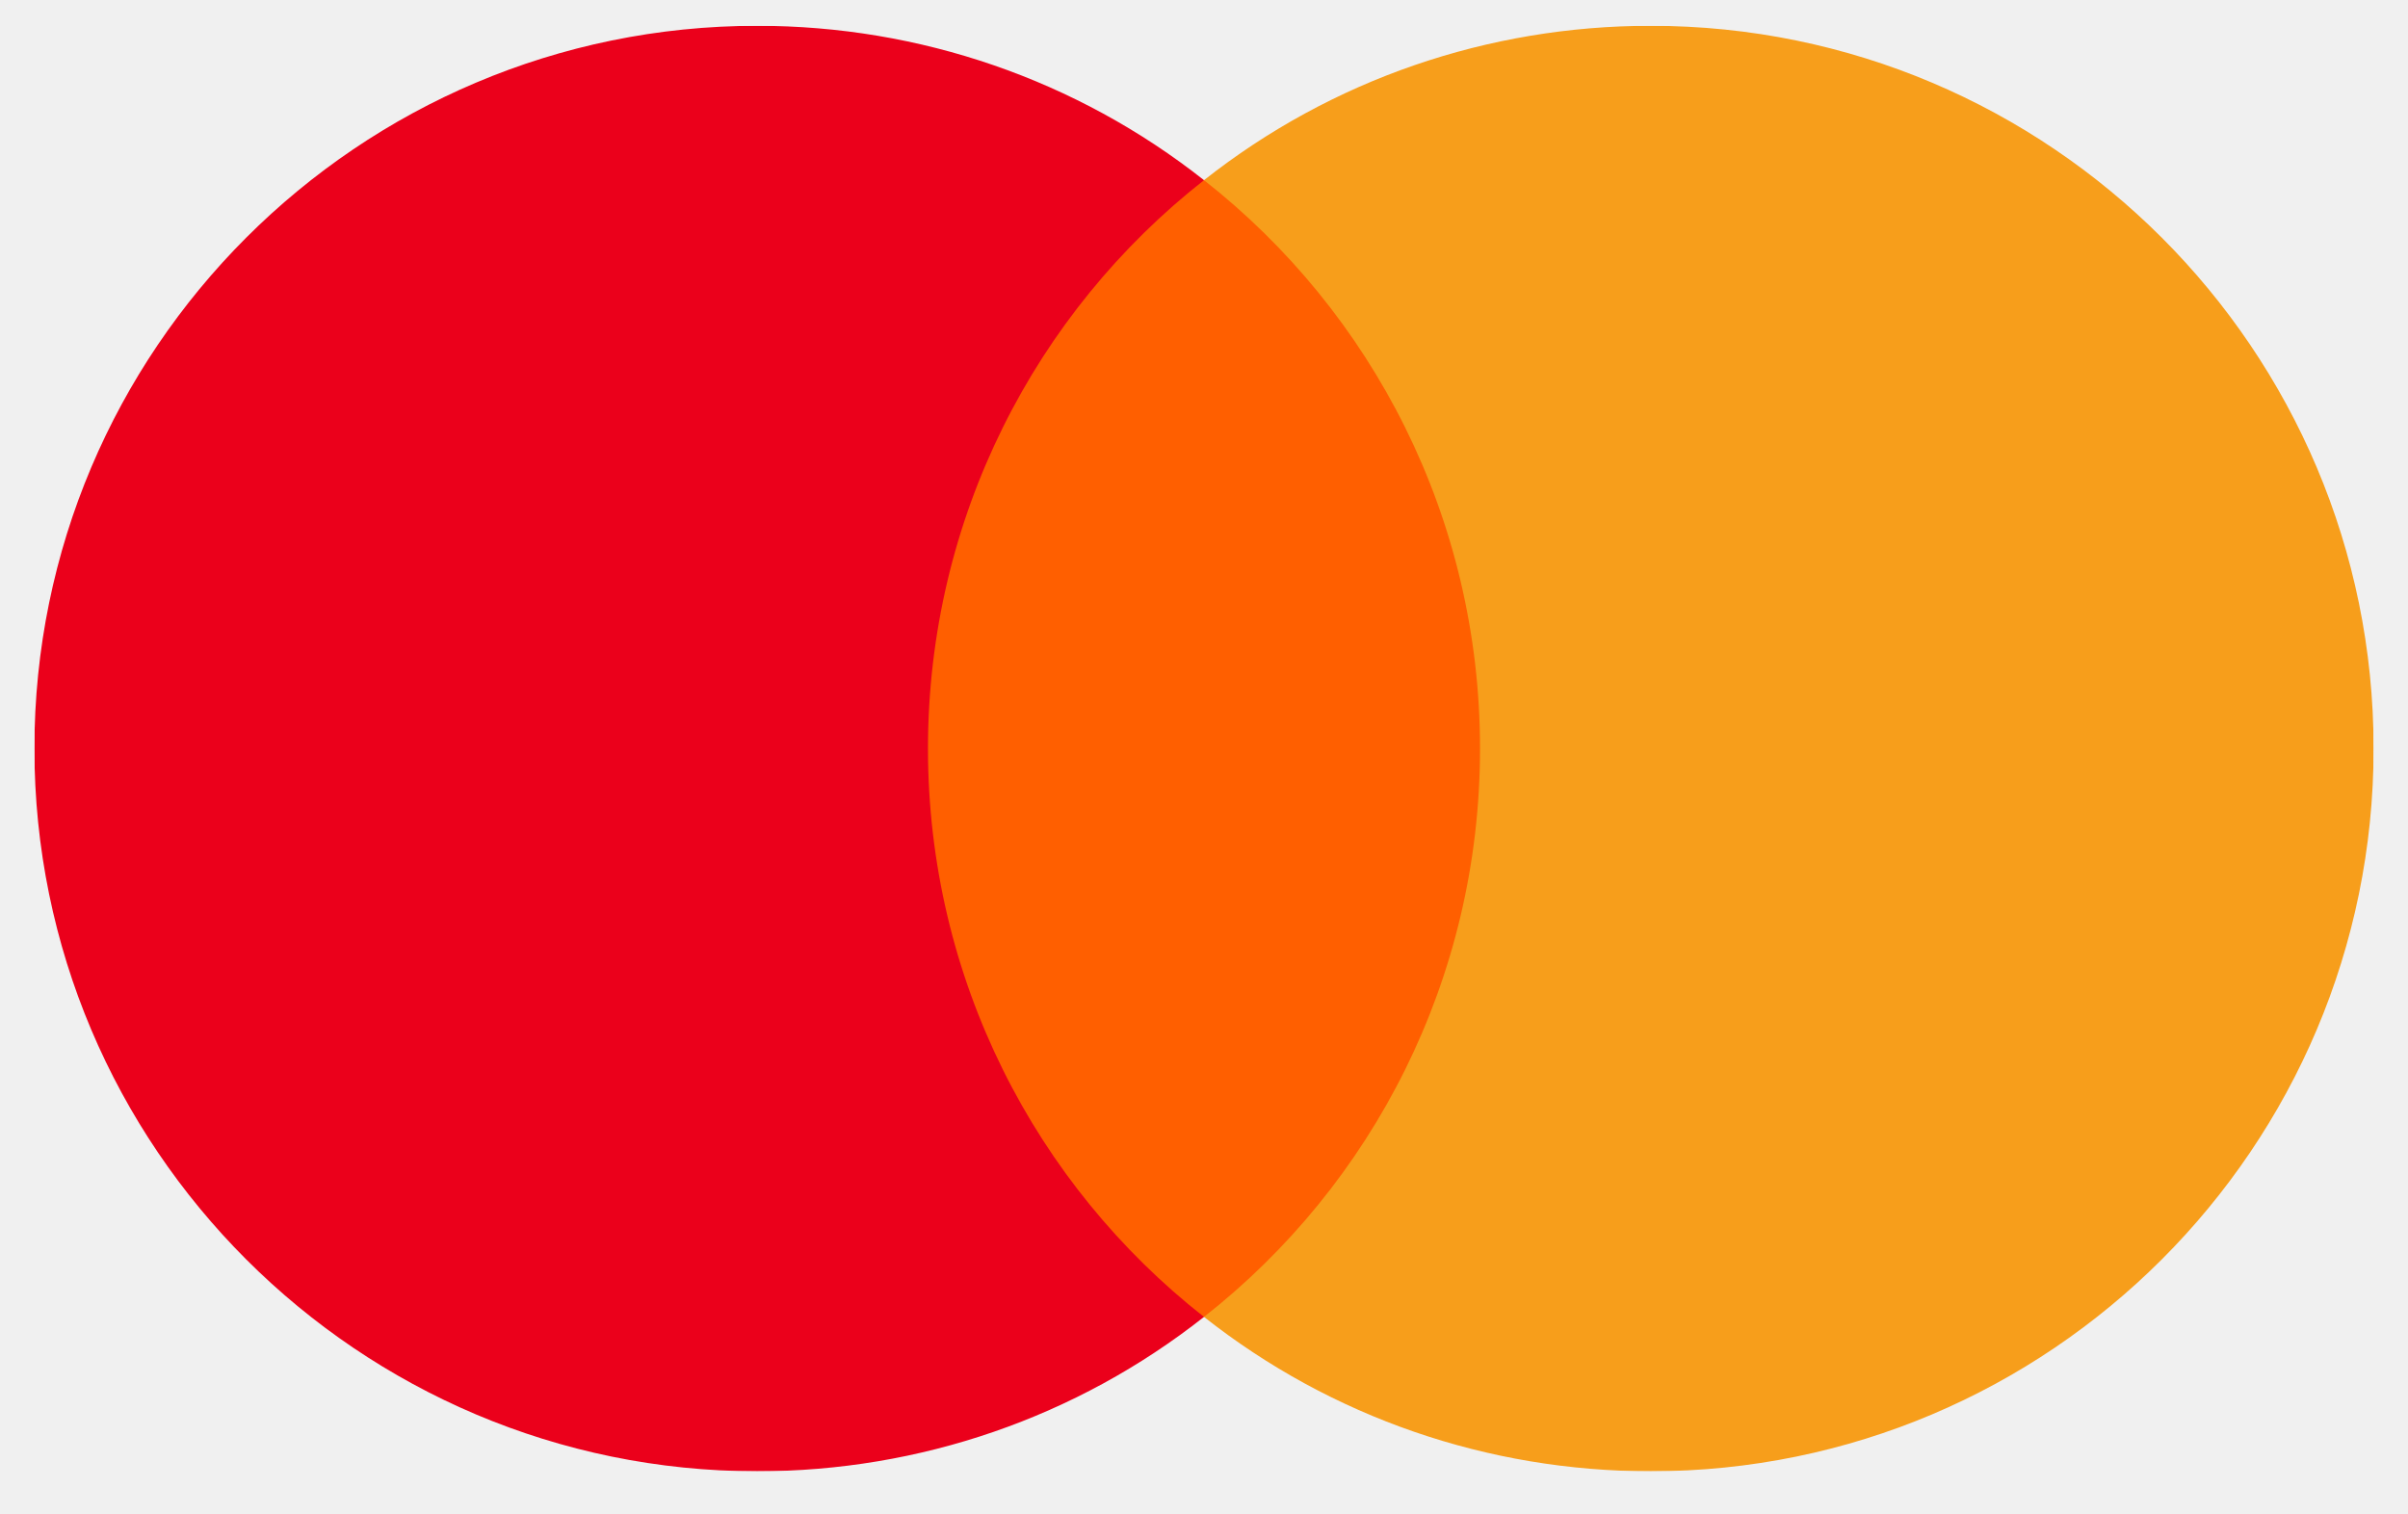
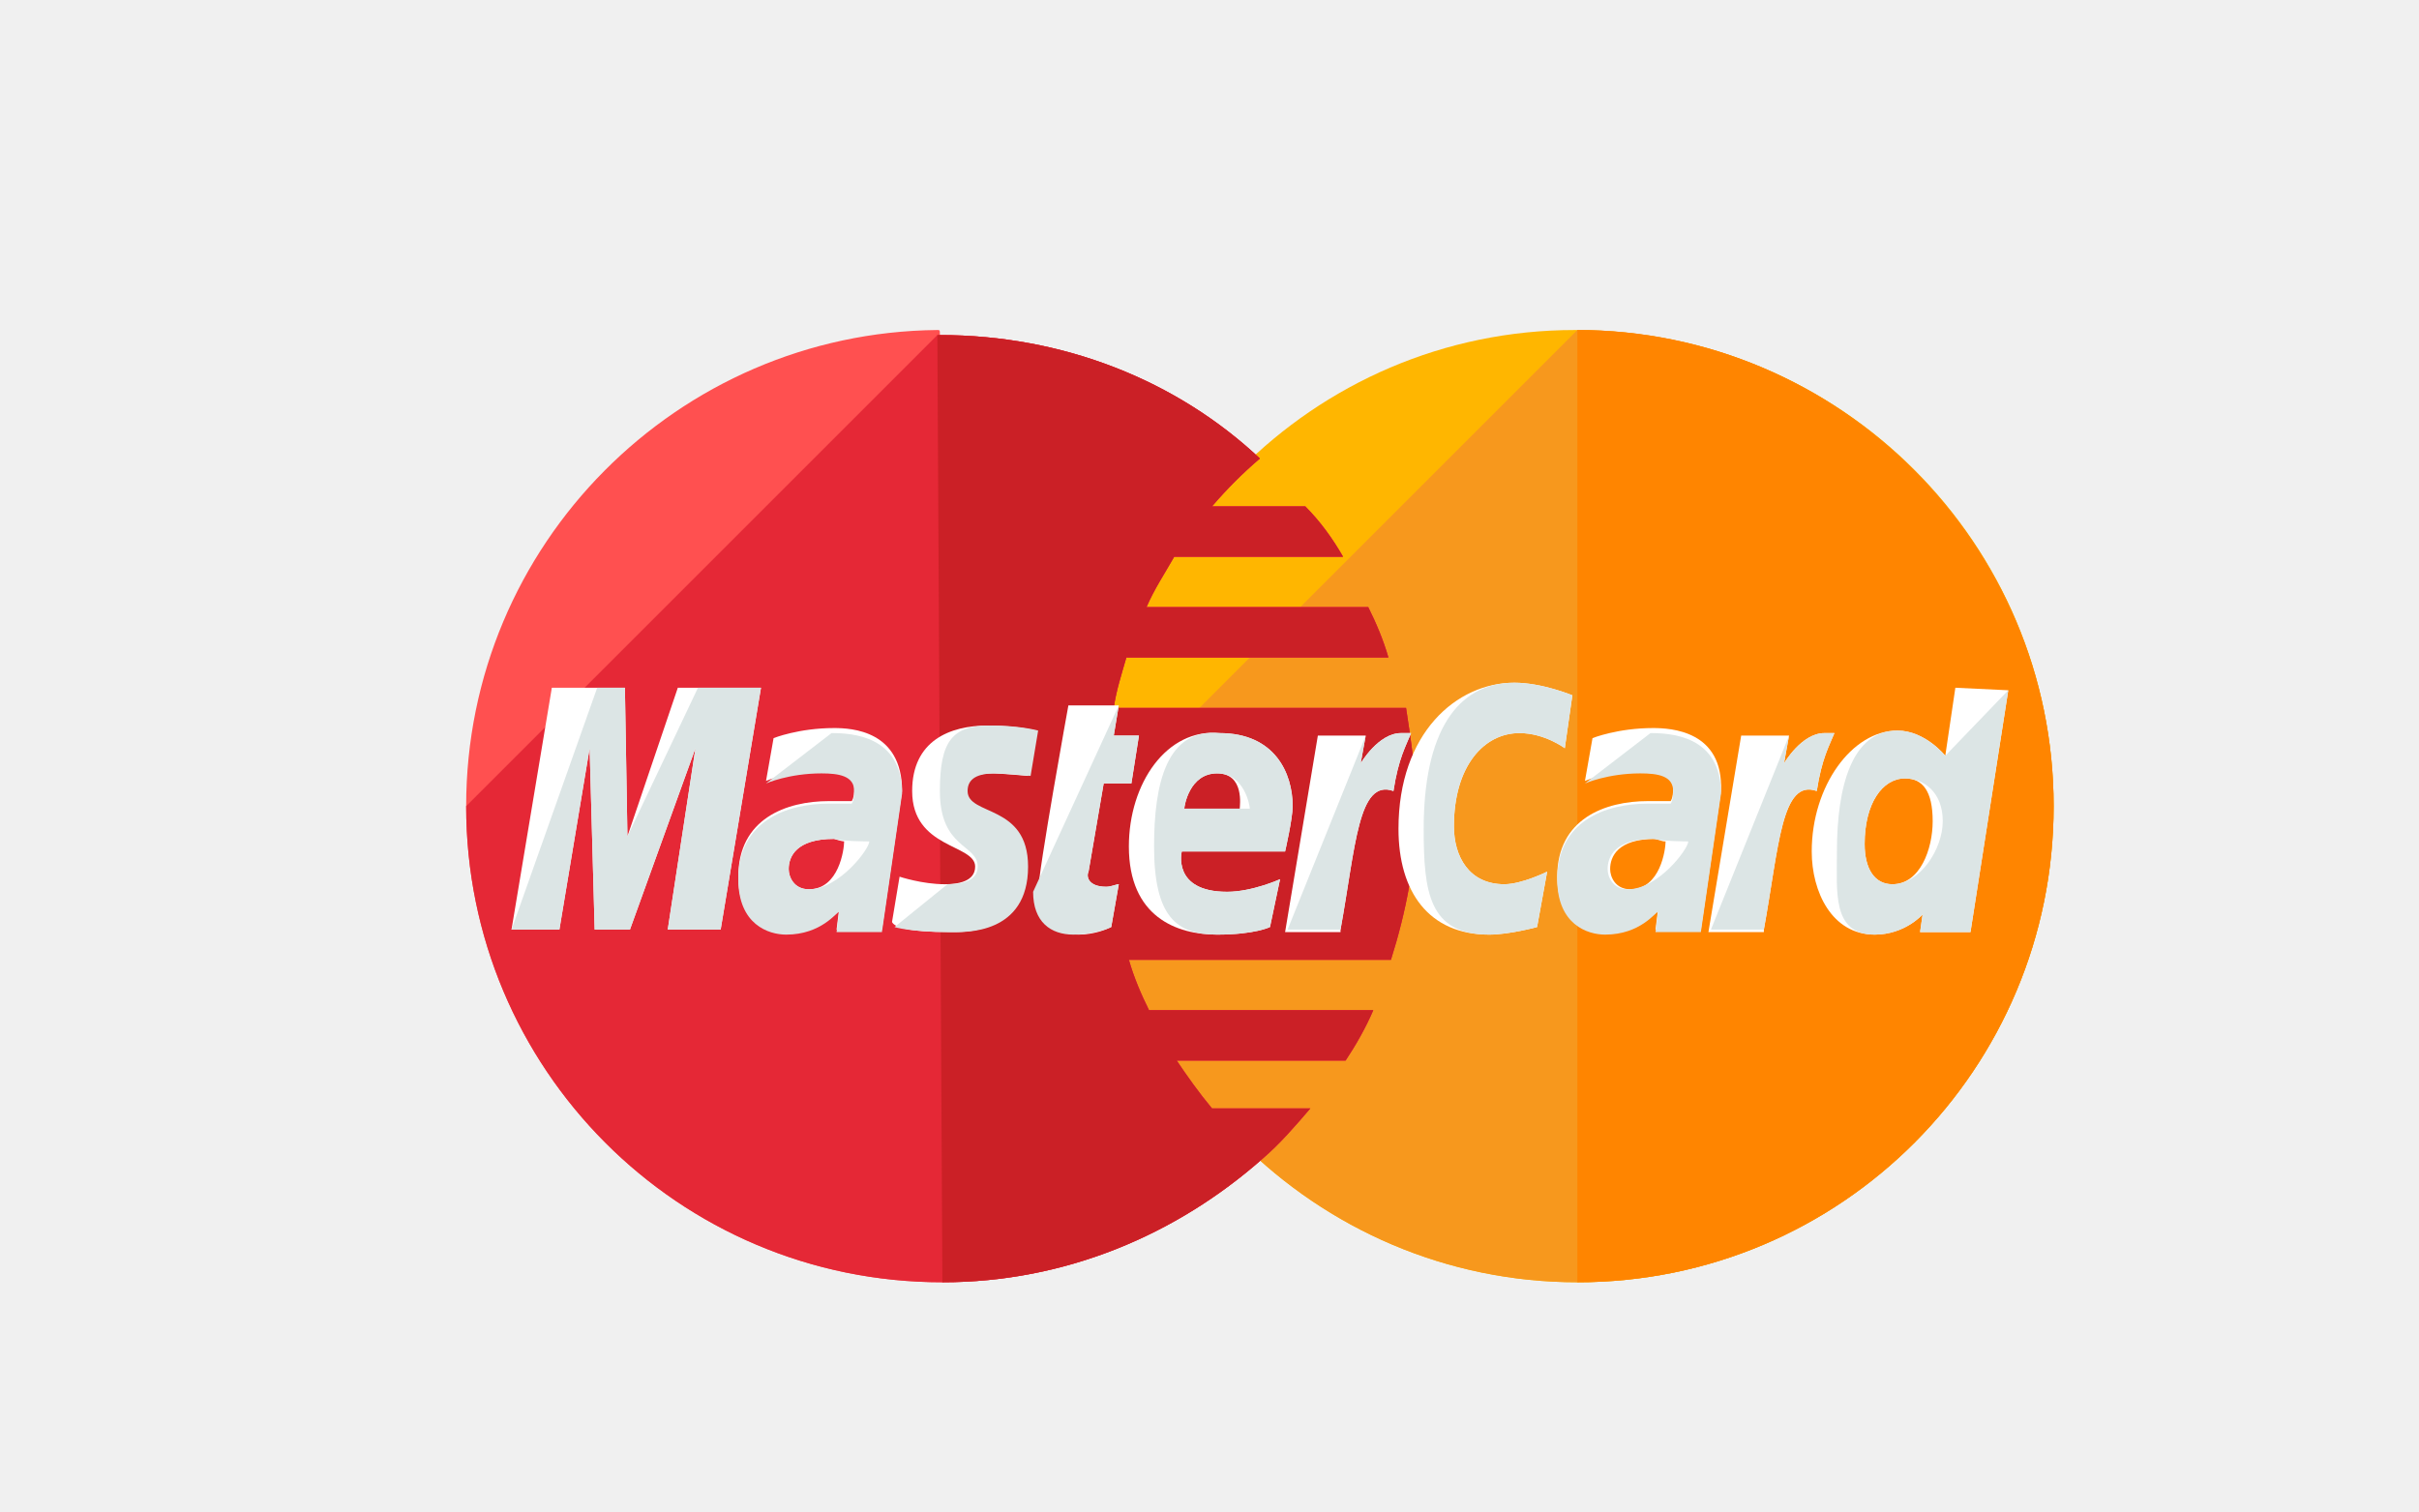
- <svg xmlns="http://www.w3.org/2000/svg" className="flex-shrink-0 kbkb7 h-auto" width="35" height="22" viewBox="0 0 35 22" fill="none">
-   <mask id="mask0_666_271011" maskUnits="userSpaceOnUse" x="0" y="0" width="35" height="22">
-     <path d="M34.5 0.375H0.5V21.387H34.5V0.375Z" fill="white" />
-   </mask>
-   <g mask="url(#mask0_666_271011)">
-     <path d="M22.09 19.143H12.91V2.619H22.09V19.143Z" fill="#FF5F00" />
-     <path d="M13.488 10.881C13.488 7.532 15.052 4.54 17.5 2.619C15.647 1.157 13.369 0.375 11.006 0.375C5.209 0.375 0.5 5.084 0.5 10.881C0.5 16.678 5.209 21.387 11.006 21.387C13.369 21.387 15.647 20.605 17.5 19.143C15.052 17.222 13.488 14.23 13.488 10.881Z" fill="#EB001B" />
-     <path d="M34.5 10.881C34.5 16.678 29.791 21.387 23.994 21.387C21.631 21.387 19.353 20.605 17.5 19.143C19.948 17.222 21.512 14.23 21.512 10.881C21.512 7.532 19.948 4.54 17.5 2.619C19.353 1.157 21.631 0.375 23.994 0.375C29.791 0.375 34.5 5.084 34.5 10.881Z" fill="#F79E1B" />
+ <svg xmlns="http://www.w3.org/2000/svg" enable-background="new 0 0 64 64" height="40" width="64px" id="Layer_1" version="1.1" viewBox="0 0 60 60" xml:space="preserve">
+   <g>
+     <g>
+       <g>
+         <path d="M63.5,32c0,10.4-8.4,18.9-18.9,18.9c-10.4,0-18.9-8.5-18.9-18.9v0c0-10.4,8.4-18.9,18.8-18.9     C55.1,13.1,63.5,21.6,63.5,32C63.5,32,63.5,32,63.5,32z" fill="#FFB600" />
+       </g>
+     </g>
+     <g>
+       <g>
+         <path d="M44.6,13.1c10.4,0,18.9,8.5,18.9,18.9c0,0,0,0,0,0c0,10.4-8.4,18.9-18.9,18.9c-10.4,0-18.9-8.5-18.9-18.9     " fill="#F7981D" />
+       </g>
+     </g>
+     <g>
+       <g>
+         <path d="M44.6,13.1c10.4,0,18.9,8.5,18.9,18.9c0,0,0,0,0,0c0,10.4-8.4,18.9-18.9,18.9" fill="#FF8500" />
+       </g>
+     </g>
+     <g>
+       <g>
+         <path d="M19.2,13.1C8.9,13.2,0.5,21.6,0.5,32c0,10.4,8.4,18.9,18.9,18.9c4.9,0,9.3-1.9,12.7-4.9l0,0h0     c0.7-0.6,1.3-1.3,1.9-2h-3.9c-0.5-0.6-1-1.3-1.4-1.9h6.7c0.4-0.6,0.8-1.3,1.1-2h-8.9c-0.3-0.6-0.6-1.3-0.8-2h10.4     c0.6-1.9,1-3.9,1-6c0-1.4-0.2-2.7-0.4-4H26.2c0.1-0.7,0.3-1.3,0.5-2h10.4c-0.2-0.7-0.5-1.4-0.8-2h-8.8c0.3-0.7,0.7-1.3,1.1-2h6.7     c-0.4-0.7-0.9-1.4-1.5-2h-3.7c0.6-0.7,1.2-1.3,1.9-1.9c-3.3-3.1-7.8-4.9-12.7-4.9C19.3,13.1,19.3,13.1,19.2,13.1z" fill="#FF5050" />
+       </g>
+     </g>
+     <g>
+       <g>
+         <path d="M0.5,32c0,10.4,8.4,18.9,18.9,18.9c4.9,0,9.3-1.9,12.7-4.9l0,0h0c0.7-0.6,1.3-1.3,1.9-2h-3.9     c-0.5-0.6-1-1.3-1.4-1.9h6.7c0.4-0.6,0.8-1.3,1.1-2h-8.9c-0.3-0.6-0.6-1.3-0.8-2h10.4c0.6-1.9,1-3.9,1-6c0-1.4-0.2-2.7-0.4-4     H26.2c0.1-0.7,0.3-1.3,0.5-2h10.4c-0.2-0.7-0.5-1.4-0.8-2h-8.8c0.3-0.7,0.7-1.3,1.1-2h6.7c-0.4-0.7-0.9-1.4-1.5-2h-3.7     c0.6-0.7,1.2-1.3,1.9-1.9c-3.3-3.1-7.8-4.9-12.7-4.9c0,0-0.1,0-0.1,0" fill="#E52836" />
+       </g>
+     </g>
+     <g>
+       <g>
+         <path d="M19.4,50.9c4.9,0,9.3-1.9,12.7-4.9l0,0h0c0.7-0.6,1.3-1.3,1.9-2h-3.9c-0.5-0.6-1-1.3-1.4-1.9h6.7     c0.4-0.6,0.8-1.3,1.1-2h-8.9c-0.3-0.6-0.6-1.3-0.8-2h10.4c0.6-1.9,1-3.9,1-6c0-1.4-0.2-2.7-0.4-4H26.2c0.1-0.7,0.3-1.3,0.5-2     h10.4c-0.2-0.7-0.5-1.4-0.8-2h-8.8c0.3-0.7,0.7-1.3,1.1-2h6.7c-0.4-0.7-0.9-1.4-1.5-2h-3.7c0.6-0.7,1.2-1.3,1.9-1.9     c-3.3-3.1-7.8-4.9-12.7-4.9c0,0-0.1,0-0.1,0" fill="#CB2026" />
+       </g>
+     </g>
+     <g>
+       <g>
+         <g>
+           <path d="M26.1,36.8l0.3-1.7c-0.1,0-0.3,0.1-0.5,0.1c-0.7,0-0.8-0.4-0.7-0.6l0.6-3.5h1.1l0.3-1.9h-1l0.2-1.2h-2      c0,0-1.2,6.6-1.2,7.4c0,1.2,0.7,1.7,1.6,1.7C25.4,37.1,25.9,36.9,26.1,36.8z" fill="#FFFFFF" />
+         </g>
+       </g>
+       <g>
+         <g>
+           <path d="M26.8,33.6c0,2.8,1.9,3.5,3.5,3.5c1.5,0,2.1-0.3,2.1-0.3l0.4-1.9c0,0-1.1,0.5-2.1,0.5      c-2.2,0-1.8-1.6-1.8-1.6h4.1c0,0,0.3-1.3,0.3-1.8c0-1.3-0.7-2.9-2.9-2.9C28.3,28.9,26.8,31.1,26.8,33.6z M30.3,30.7      c1.1,0,0.9,1.3,0.9,1.4H29C29,32,29.2,30.7,30.3,30.7z" fill="#FFFFFF" />
+         </g>
+       </g>
+       <g>
+         <g>
+           <path d="M43,36.8l0.4-2.2c0,0-1,0.5-1.7,0.5c-1.4,0-2-1.1-2-2.3c0-2.4,1.2-3.7,2.6-3.7c1,0,1.8,0.6,1.8,0.6      l0.3-2.1c0,0-1.2-0.5-2.3-0.5c-2.3,0-4.6,2-4.6,5.8c0,2.5,1.2,4.2,3.6,4.2C41.9,37.1,43,36.8,43,36.8z" fill="#FFFFFF" />
+         </g>
+       </g>
+       <g>
+         <g>
+           <path d="M15.1,28.9c-1.4,0-2.4,0.4-2.4,0.4l-0.3,1.7c0,0,0.9-0.4,2.2-0.4c0.7,0,1.3,0.1,1.3,0.7      c0,0.4-0.1,0.5-0.1,0.5s-0.6,0-0.9,0c-1.7,0-3.6,0.7-3.6,3c0,1.8,1.2,2.2,1.9,2.2c1.4,0,2-0.9,2.1-0.9l-0.1,0.8h1.8l0.8-5.5      C17.8,29,15.8,28.9,15.1,28.9z M15.5,33.4c0,0.3-0.2,1.9-1.4,1.9c-0.6,0-0.8-0.5-0.8-0.8c0-0.5,0.3-1.2,1.8-1.2      C15.4,33.4,15.5,33.4,15.5,33.4z" fill="#FFFFFF" />
+         </g>
+       </g>
+       <g>
+         <g>
+           <path d="M19.7,37c0.5,0,3,0.1,3-2.6c0-2.5-2.4-2-2.4-3c0-0.5,0.4-0.7,1.1-0.7c0.3,0,1.4,0.1,1.4,0.1l0.3-1.8      c0,0-0.7-0.2-1.9-0.2c-1.5,0-3,0.6-3,2.6c0,2.3,2.5,2.1,2.5,3c0,0.6-0.7,0.7-1.2,0.7c-0.9,0-1.8-0.3-1.8-0.3l-0.3,1.8      C17.5,36.8,18,37,19.7,37z" fill="#FFFFFF" />
+         </g>
+       </g>
+       <g>
+         <g>
+           <path d="M59.6,27.3L59.2,30c0,0-0.8-1-1.9-1c-1.8,0-3.4,2.2-3.4,4.8c0,1.6,0.8,3.3,2.5,3.3      c1.2,0,1.9-0.8,1.9-0.8l-0.1,0.7h2l1.5-9.6L59.6,27.3z M58.7,32.6c0,1.1-0.5,2.5-1.6,2.5c-0.7,0-1.1-0.6-1.1-1.6      c0-1.6,0.7-2.6,1.6-2.6C58.3,30.9,58.7,31.4,58.7,32.6z" fill="#FFFFFF" />
+         </g>
+       </g>
+       <g>
+         <g>
+           <path d="M4.2,36.9l1.2-7.2l0.2,7.2H7l2.6-7.2l-1.1,7.2h2.1l1.6-9.6H8.9l-2,5.9l-0.1-5.9H3.9l-1.6,9.6H4.2z" fill="#FFFFFF" />
+         </g>
+       </g>
+       <g>
+         <g>
+           <path d="M35.2,36.9c0.6-3.3,0.7-6,2.1-5.5c0.2-1.3,0.5-1.8,0.7-2.3c0,0-0.1,0-0.4,0c-0.9,0-1.6,1.2-1.6,1.2      l0.2-1.1h-1.9l-1.3,7.8H35.2z" fill="#FFFFFF" />
+         </g>
+       </g>
+       <g>
+         <g>
+           <path d="M47.6,28.9c-1.4,0-2.4,0.4-2.4,0.4l-0.3,1.7c0,0,0.9-0.4,2.2-0.4c0.7,0,1.3,0.1,1.3,0.7      c0,0.4-0.1,0.5-0.1,0.5s-0.6,0-0.9,0c-1.7,0-3.6,0.7-3.6,3c0,1.8,1.2,2.2,1.9,2.2c1.4,0,2-0.9,2.1-0.9l-0.1,0.8h1.8l0.8-5.5      C50.4,29,48.3,28.9,47.6,28.9z M48.1,33.4c0,0.3-0.2,1.9-1.4,1.9c-0.6,0-0.8-0.5-0.8-0.8c0-0.5,0.3-1.2,1.8-1.2      C48,33.4,48,33.4,48.1,33.4z" fill="#FFFFFF" />
+         </g>
+       </g>
+       <g>
+         <g>
+           <path d="M52,36.9c0.6-3.3,0.7-6,2.1-5.5c0.2-1.3,0.5-1.8,0.7-2.3c0,0-0.1,0-0.4,0c-0.9,0-1.6,1.2-1.6,1.2      l0.2-1.1h-1.9l-1.3,7.8H52z" fill="#FFFFFF" />
+         </g>
+       </g>
+     </g>
+     <g>
+       <g>
+         <g>
+           <path d="M23,35.4c0,1.2,0.7,1.7,1.6,1.7c0.7,0,1.3-0.2,1.5-0.3l0.3-1.7c-0.1,0-0.3,0.1-0.5,0.1      c-0.7,0-0.8-0.4-0.7-0.6l0.6-3.5h1.1l0.3-1.9h-1l0.2-1.2" fill="#DCE5E5" />
+         </g>
+       </g>
+       <g>
+         <g>
+           <path d="M27.8,33.6c0,2.8,0.9,3.5,2.5,3.5c1.5,0,2.1-0.3,2.1-0.3l0.4-1.9c0,0-1.1,0.5-2.1,0.5      c-2.2,0-1.8-1.6-1.8-1.6h4.1c0,0,0.3-1.3,0.3-1.8c0-1.3-0.7-2.9-2.9-2.9C28.3,28.9,27.8,31.1,27.8,33.6z M30.3,30.7      c1.1,0,1.3,1.3,1.3,1.4H29C29,32,29.2,30.7,30.3,30.7z" fill="#DCE5E5" />
+         </g>
+       </g>
+       <g>
+         <g>
+           <path d="M43,36.8l0.4-2.2c0,0-1,0.5-1.7,0.5c-1.4,0-2-1.1-2-2.3c0-2.4,1.2-3.7,2.6-3.7c1,0,1.8,0.6,1.8,0.6      l0.3-2.1c0,0-1.2-0.5-2.3-0.5c-2.3,0-3.6,2-3.6,5.8c0,2.5,0.2,4.2,2.6,4.2C41.9,37.1,43,36.8,43,36.8z" fill="#DCE5E5" />
+         </g>
+       </g>
+       <g>
+         <g>
+           <path d="M12.4,31.1c0,0,0.9-0.4,2.2-0.4c0.7,0,1.3,0.1,1.3,0.7c0,0.4-0.1,0.5-0.1,0.5s-0.6,0-0.9,0      c-1.7,0-3.6,0.7-3.6,3c0,1.8,1.2,2.2,1.9,2.2c1.4,0,2-0.9,2.1-0.9l-0.1,0.8h1.8l0.8-5.5c0-2.3-2-2.4-2.8-2.4 M16.5,33.4      c0,0.3-1.2,1.9-2.4,1.9c-0.6,0-0.8-0.5-0.8-0.8c0-0.5,0.3-1.2,1.8-1.2C15.4,33.4,16.5,33.4,16.5,33.4z" fill="#DCE5E5" />
+         </g>
+       </g>
+       <g>
+         <g>
+           <path d="M17.5,36.8c0,0,0.6,0.2,2.3,0.2c0.5,0,3,0.1,3-2.6c0-2.5-2.4-2-2.4-3c0-0.5,0.4-0.7,1.1-0.7      c0.3,0,1.4,0.1,1.4,0.1l0.3-1.8c0,0-0.7-0.2-1.9-0.2c-1.5,0-2,0.6-2,2.6c0,2.3,1.5,2.1,1.5,3c0,0.6-0.7,0.7-1.2,0.7" fill="#DCE5E5" />
+         </g>
+       </g>
+       <g>
+         <g>
+           <path d="M59.2,30c0,0-0.8-1-1.9-1c-1.8,0-2.4,2.2-2.4,4.8c0,1.6-0.2,3.3,1.5,3.3c1.2,0,1.9-0.8,1.9-0.8l-0.1,0.7      h2l1.5-9.6 M59.1,32.6c0,1.1-0.9,2.5-2,2.5c-0.7,0-1.1-0.6-1.1-1.6c0-1.6,0.7-2.6,1.6-2.6C58.3,30.9,59.1,31.4,59.1,32.6z" fill="#DCE5E5" />
+         </g>
+       </g>
+       <g>
+         <g>
+           <path d="M4.2,36.9l1.2-7.2l0.2,7.2H7l2.6-7.2l-1.1,7.2h2.1l1.6-9.6H9.7l-2.8,5.9l-0.1-5.9H5.7l-3.4,9.6H4.2z" fill="#DCE5E5" />
+         </g>
+       </g>
+       <g>
+         <g>
+           <path d="M33.1,36.9h2.1c0.6-3.3,0.7-6,2.1-5.5c0.2-1.3,0.5-1.8,0.7-2.3c0,0-0.1,0-0.4,0c-0.9,0-1.6,1.2-1.6,1.2      l0.2-1.1" fill="#DCE5E5" />
+         </g>
+       </g>
+       <g>
+         <g>
+           <path d="M44.9,31.1c0,0,0.9-0.4,2.2-0.4c0.7,0,1.3,0.1,1.3,0.7c0,0.4-0.1,0.5-0.1,0.5s-0.6,0-0.9,0      c-1.7,0-3.6,0.7-3.6,3c0,1.8,1.2,2.2,1.9,2.2c1.4,0,2-0.9,2.1-0.9l-0.1,0.8h1.8l0.8-5.5c0-2.3-2-2.4-2.8-2.4 M49,33.4      c0,0.3-1.2,1.9-2.4,1.9c-0.6,0-0.8-0.5-0.8-0.8c0-0.5,0.3-1.2,1.8-1.2C48,33.4,49,33.4,49,33.4z" fill="#DCE5E5" />
+         </g>
+       </g>
+       <g>
+         <g>
+           <path d="M49.9,36.9H52c0.6-3.3,0.7-6,2.1-5.5c0.2-1.3,0.5-1.8,0.7-2.3c0,0-0.1,0-0.4,0c-0.9,0-1.6,1.2-1.6,1.2      l0.2-1.1" fill="#DCE5E5" />
+         </g>
+       </g>
+     </g>
  </g>
</svg>
